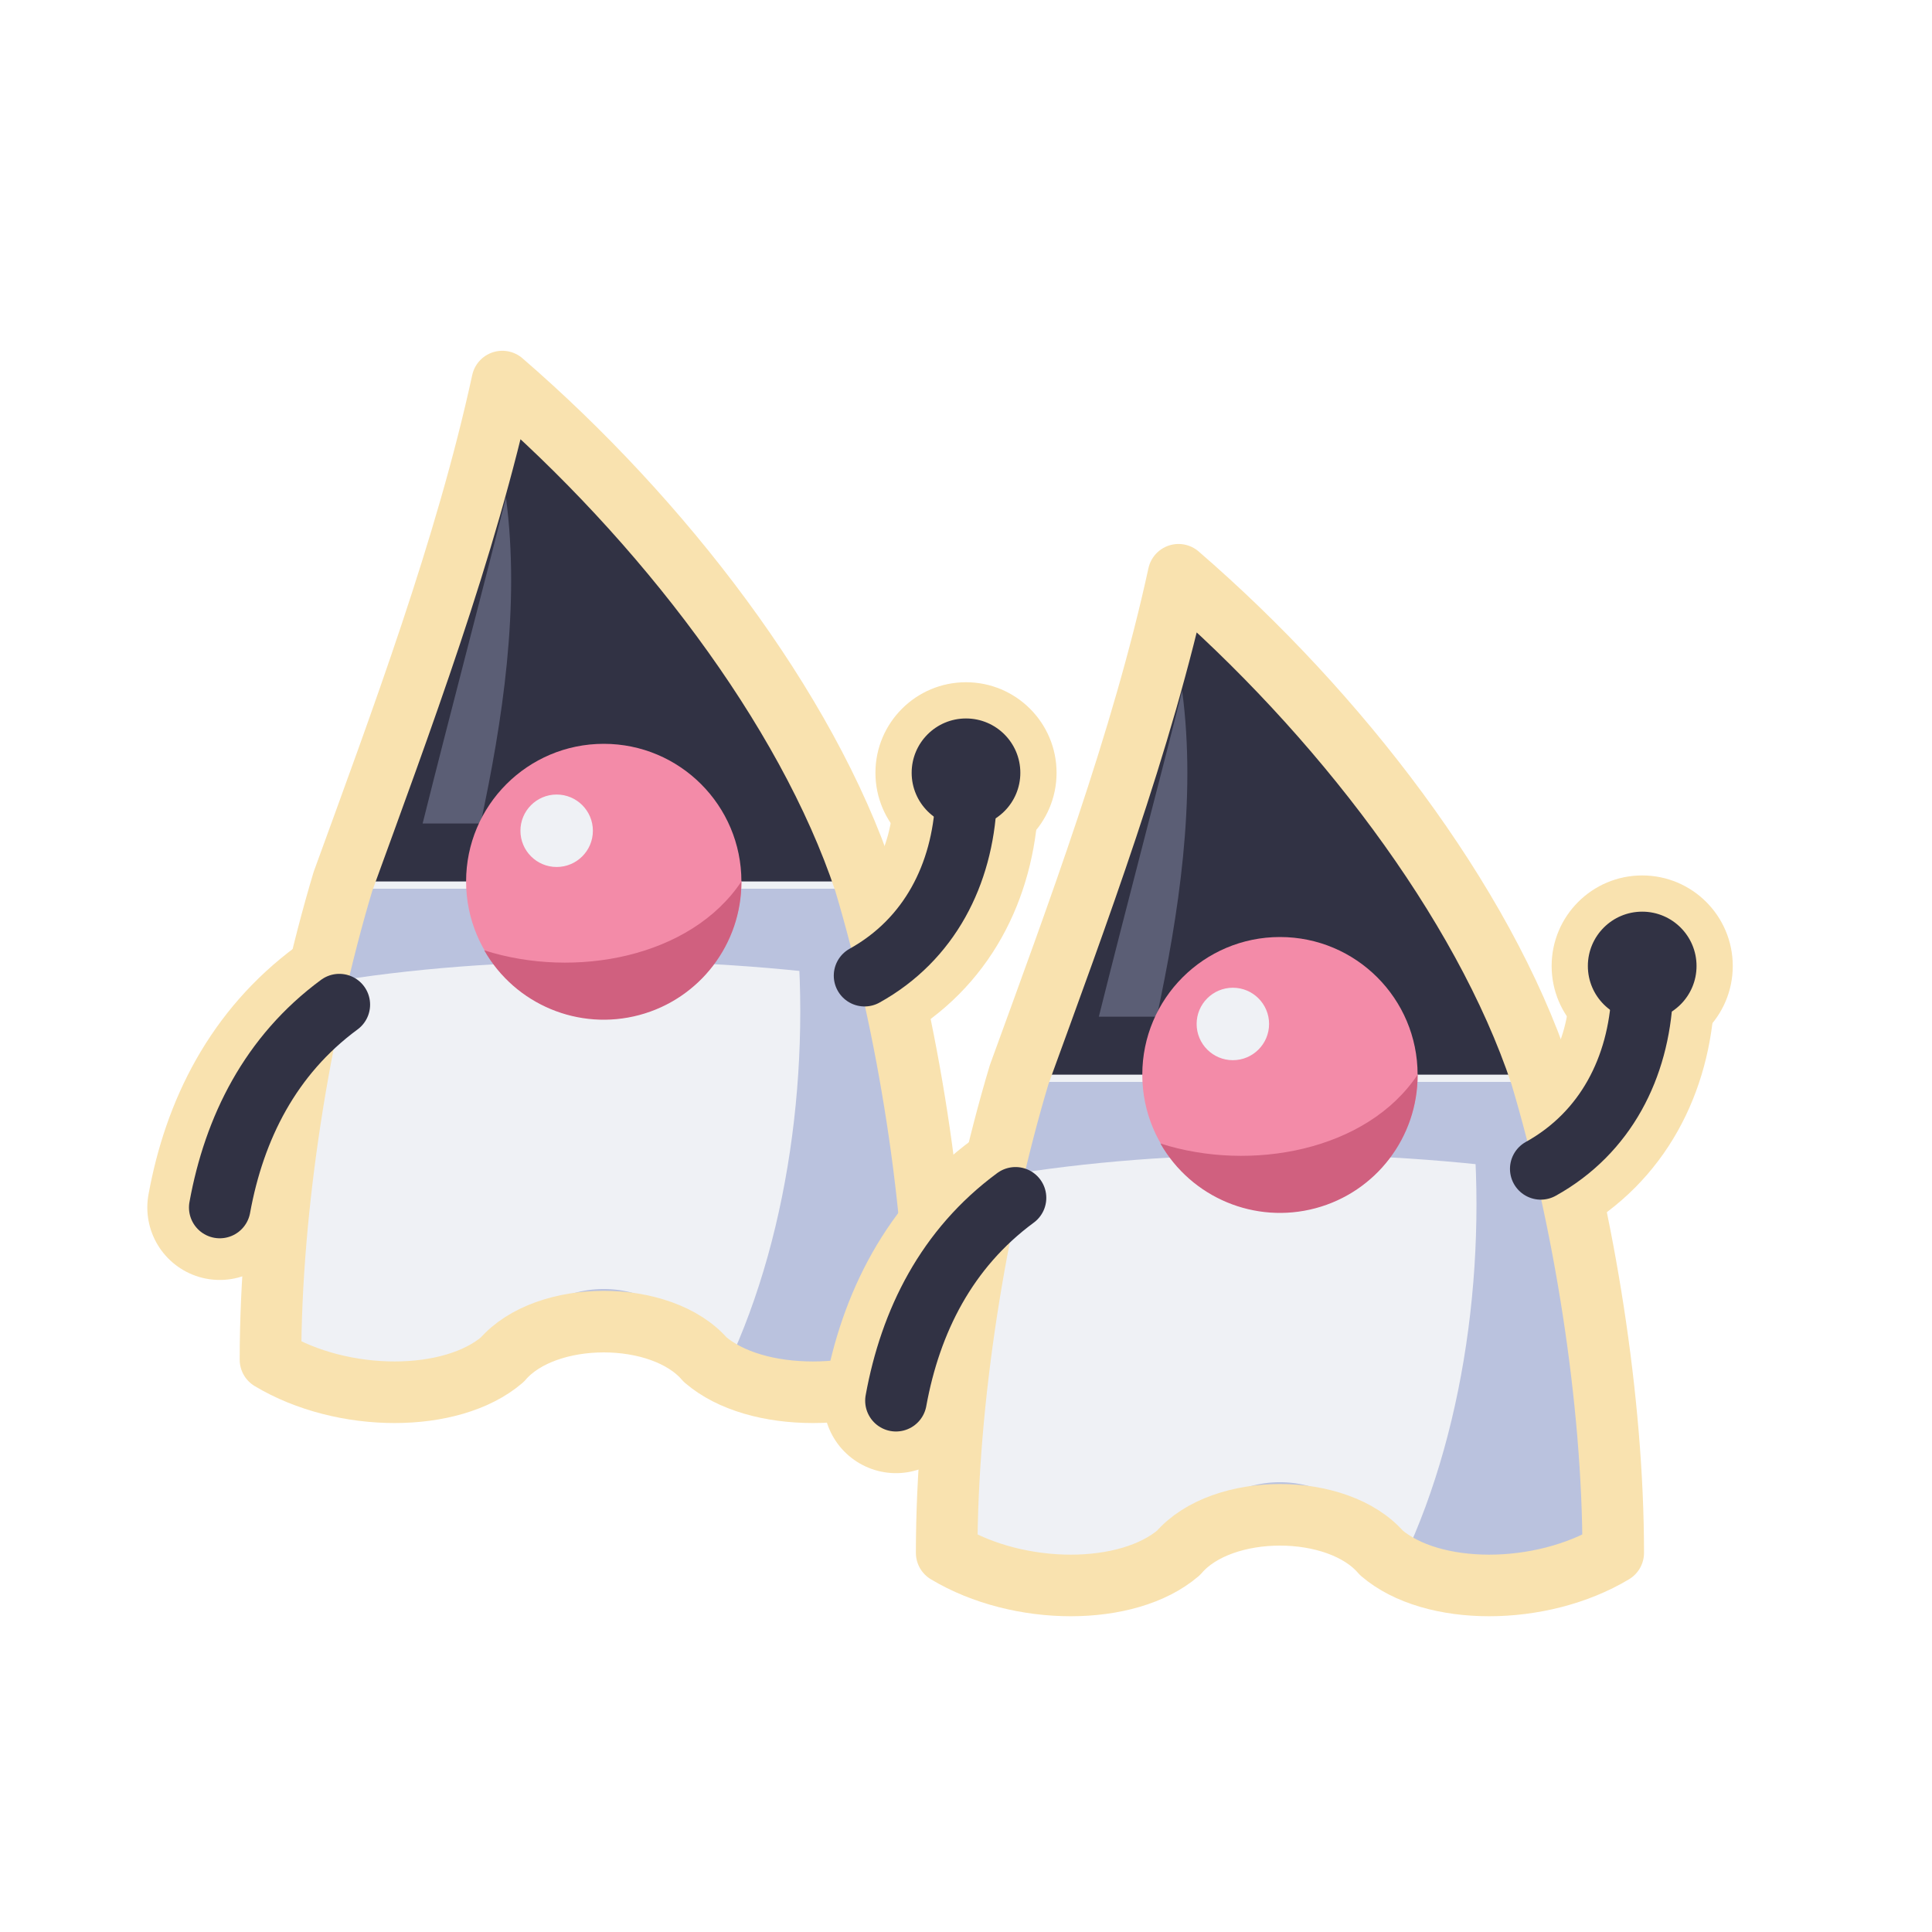
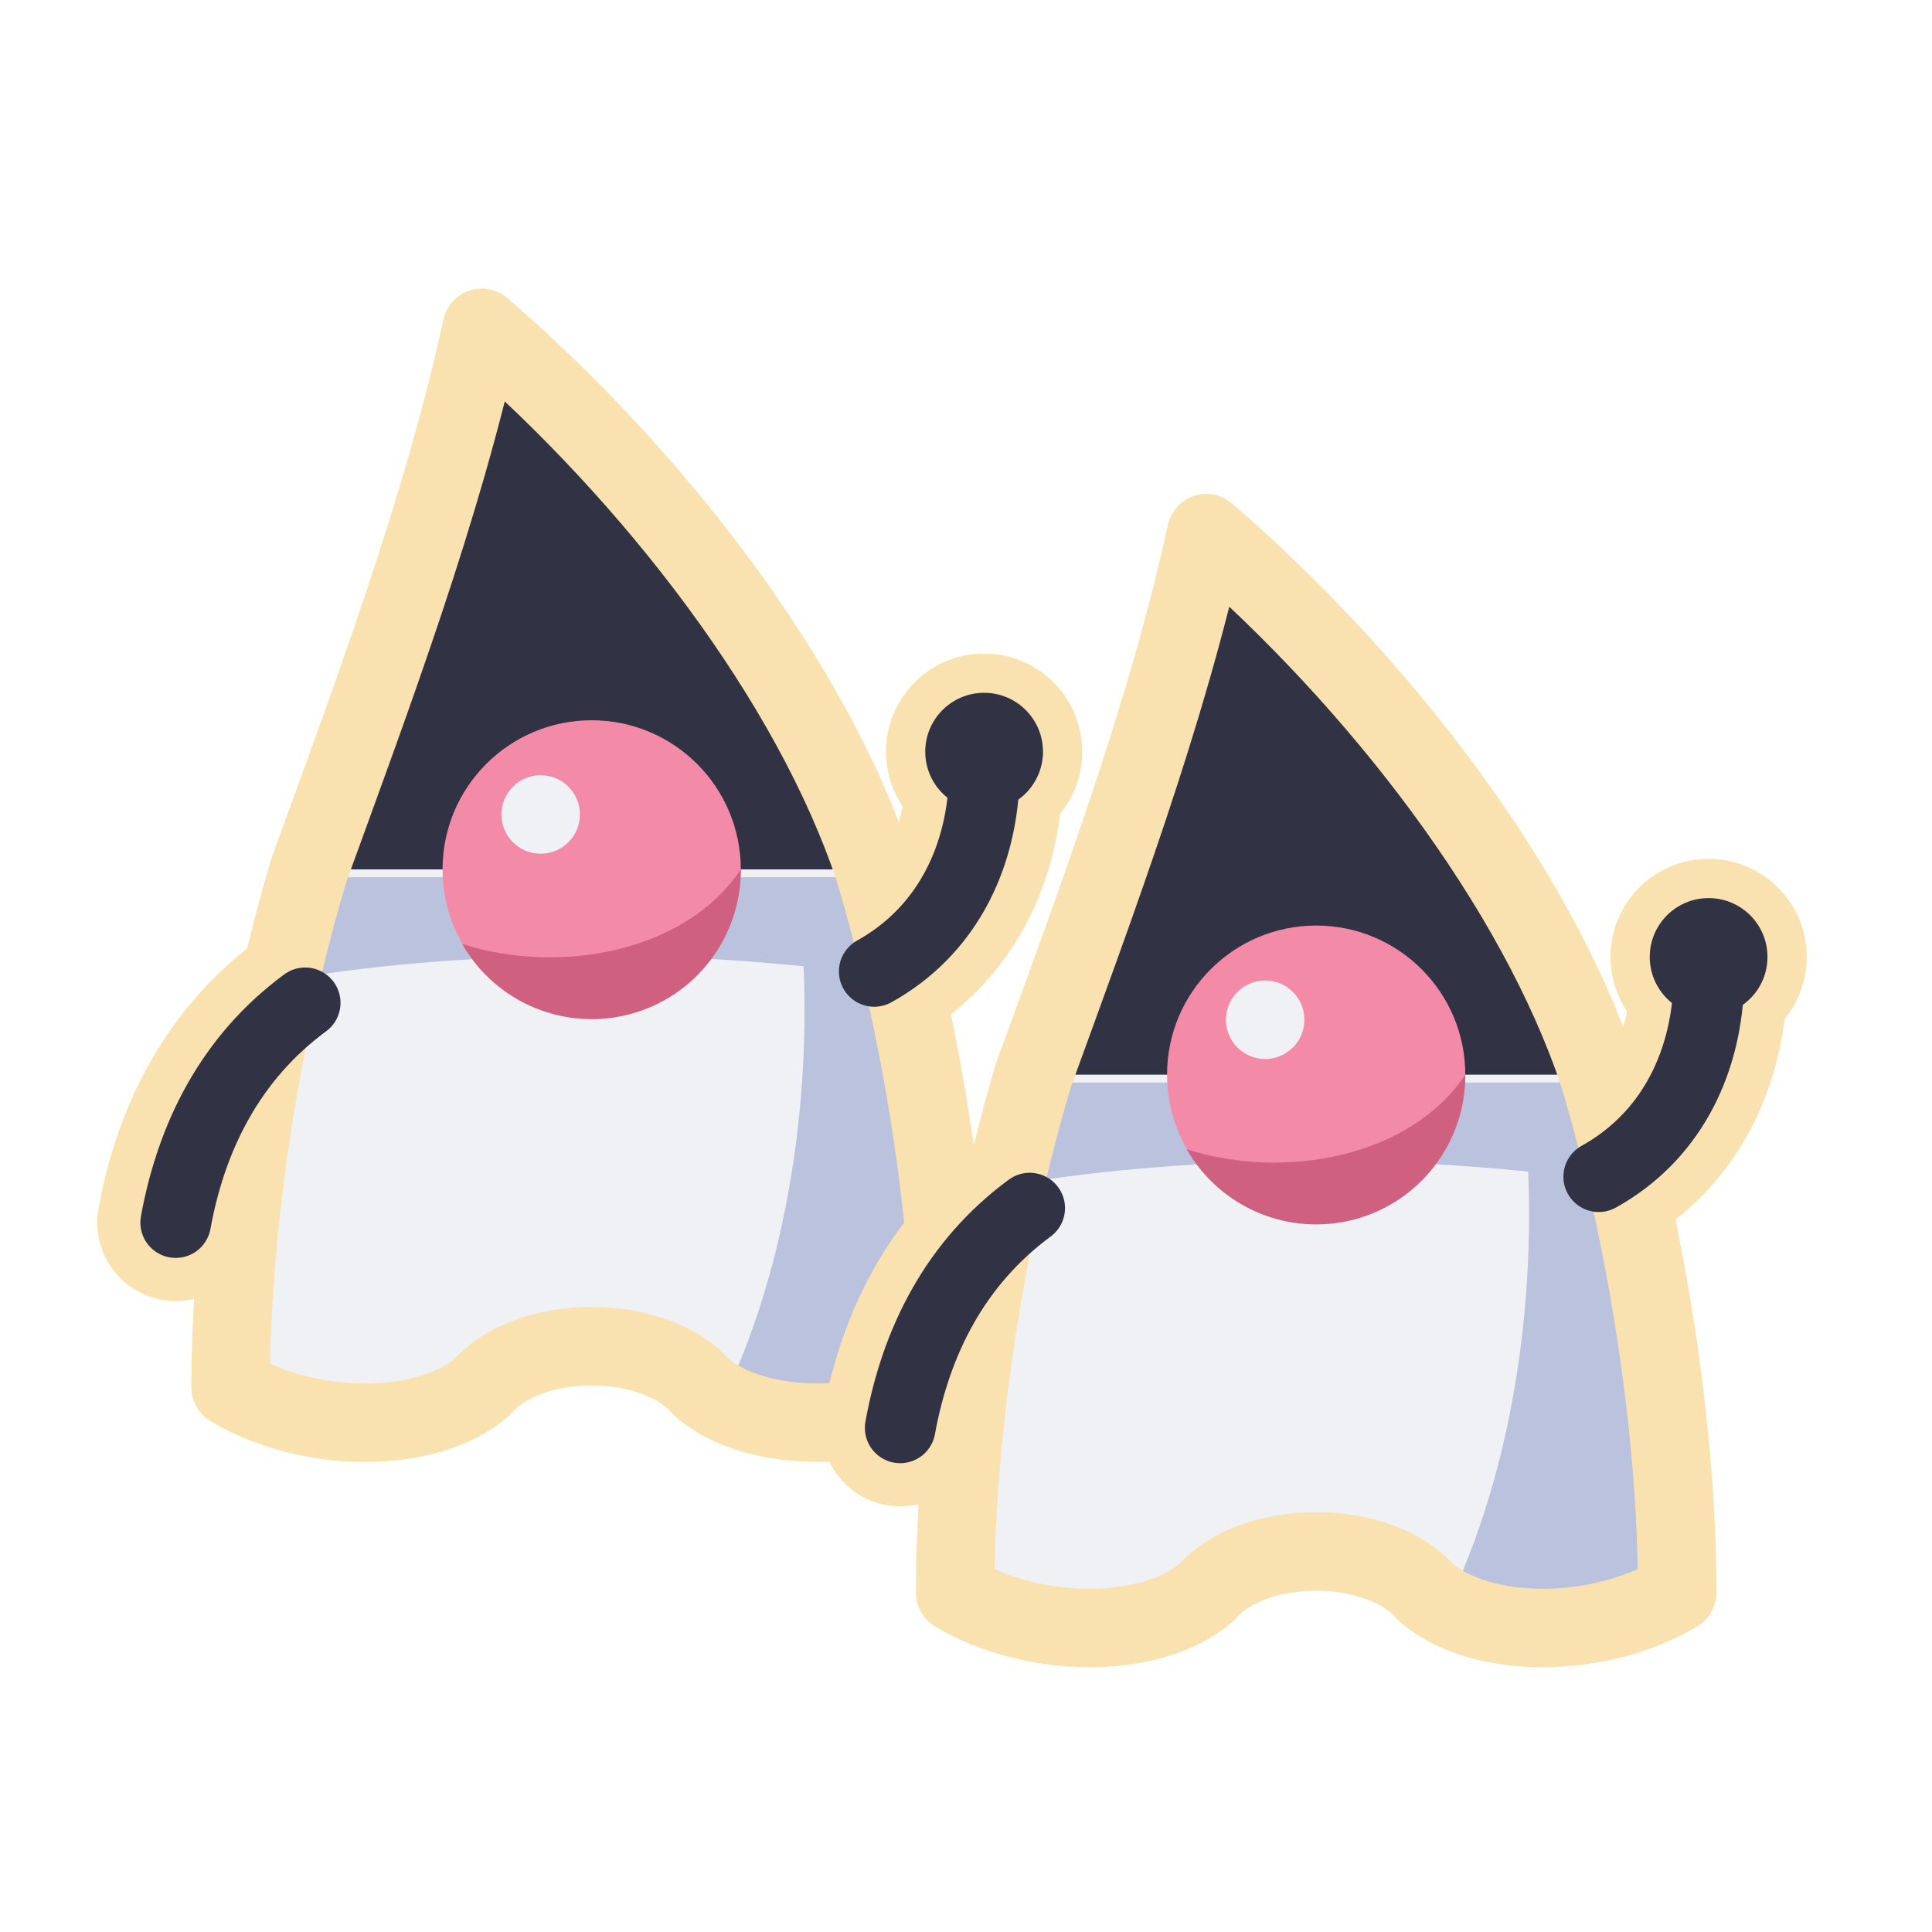
<svg xmlns="http://www.w3.org/2000/svg" width="16" height="16" viewBox="0 0 16 16">
-   <g transform="translate(5 7.3) scale(0.6) translate(-8 -8)">
+   <g transform="translate(4.9 7.2) scale(0.65) translate(-8 -8)">
    <path d="M4.35 9.7C3.4 10.4 2.9 11.4 2.7 12.5" fill="none" stroke="#f9e2af" stroke-width="2" stroke-linecap="round" stroke-linejoin="round" />
    <path d="M11.6 9.3C12.5 8.8 12.95 7.9 13 6.9" fill="none" stroke="#f9e2af" stroke-width="2" stroke-linecap="round" stroke-linejoin="round" />
    <circle cx="13" cy="6.5" r="1.25" fill="#f9e2af" />
    <path d="M4.4 8C5.2 5.8 6.1 3.4 6.6 1.1C8.8 3 10.8 5.6 11.6 8C12.2 10 12.6 12.5 12.6 14.6C11.6 15.2 10.1 15.2 9.4 14.6C8.8 13.9 7.2 13.9 6.6 14.6C5.9 15.2 4.4 15.2 3.4 14.6C3.4 12.5 3.8 10 4.4 8Z" fill="#eff1f5" />
    <path d="M11.6 8.1C12.2 10 12.6 12.5 12.6 14.6C11.6 15.2 10.4 15.2 9.7 14.7C10.6 12.8 10.9 10.3 10.6 8.1Z" fill="#bac2de" />
    <path d="M4.35 8.1H11.65C11.75 8.5 11.85 8.9 11.95 9.4C9.5 9 6.5 9 4.15 9.4C4.2 8.9 4.25 8.5 4.35 8.1Z" fill="#bac2de" />
-     <path d="M6.6 14.6C7.2 13.9 8.8 13.9 9.4 14.6C8.9 13.3 7.1 13.3 6.6 14.6Z" fill="#bac2de" />
    <path d="M4.4 8C5.2 5.8 6.1 3.4 6.6 1.1C8.8 3 10.8 5.6 11.6 8Z" fill="#313244" />
-     <path d="M5.5 7.2C5.9 5.6 6.3 4.1 6.65 2.7C6.85 4.2 6.6 5.8 6.3 7.2Z" fill="#5b5e75" />
-     <path d="M4.4 8C5.2 5.8 6.1 3.4 6.6 1.1C8.8 3 10.8 5.6 11.6 8C12.2 10 12.6 12.5 12.6 14.6C11.6 15.2 10.1 15.2 9.4 14.6C8.8 13.9 7.2 13.9 6.6 14.6C5.9 15.2 4.4 15.2 3.4 14.6C3.4 12.5 3.8 10 4.4 8Z" fill="none" stroke="#f9e2af" stroke-width="0.85" stroke-linejoin="round" />
-     <path d="M4.35 9.7C3.4 10.4 2.9 11.4 2.7 12.5" fill="none" stroke="#313244" stroke-width="0.85" stroke-linecap="round" stroke-linejoin="round" />
-     <path d="M11.6 9.3C12.5 8.8 12.95 7.9 13 6.9" fill="none" stroke="#313244" stroke-width="0.85" stroke-linecap="round" stroke-linejoin="round" />
+     <path d="M4.4 8C5.2 5.8 6.1 3.4 6.6 1.1C8.8 3 10.8 5.6 11.6 8C12.2 10 12.6 12.5 12.6 14.6C11.6 15.2 10.1 15.2 9.4 14.6C8.8 13.9 7.2 13.9 6.6 14.6C5.9 15.2 4.4 15.2 3.4 14.6C3.4 12.5 3.8 10 4.4 8Z" fill="none" stroke="#f9e2af" stroke-width="1" stroke-linejoin="round" />
+     <path d="M4.35 9.7C3.4 10.4 2.9 11.4 2.7 12.5" fill="none" stroke="#313244" stroke-width="0.9" stroke-linecap="round" stroke-linejoin="round" />
+     <path d="M11.6 9.3C12.5 8.8 12.95 7.9 13 6.9" fill="none" stroke="#313244" stroke-width="0.9" stroke-linecap="round" stroke-linejoin="round" />
    <circle cx="13" cy="6.5" r="0.75" fill="#313244" />
    <circle cx="8" cy="8" r="1.9" fill="#f38ba8" />
    <path d="M9.9 8A1.9 1.9 0 0 1 6.35 8.95C7.6 9.35 9.2 9.05 9.9 8Z" fill="#d0607f" />
    <circle cx="7.35" cy="7.3" r="0.5" fill="#eff1f5" />
  </g>
-   <g transform="translate(10.6 8.9) scale(0.6) translate(-8 -8)">
+   <g transform="translate(10.9 8.9) scale(0.65) translate(-8 -8)">
    <path d="M4.35 9.7C3.4 10.4 2.9 11.4 2.7 12.5" fill="none" stroke="#f9e2af" stroke-width="2" stroke-linecap="round" stroke-linejoin="round" />
    <path d="M11.6 9.3C12.5 8.8 12.95 7.9 13 6.9" fill="none" stroke="#f9e2af" stroke-width="2" stroke-linecap="round" stroke-linejoin="round" />
    <circle cx="13" cy="6.5" r="1.25" fill="#f9e2af" />
    <path d="M4.4 8C5.2 5.8 6.1 3.4 6.6 1.1C8.8 3 10.8 5.6 11.6 8C12.2 10 12.6 12.5 12.6 14.6C11.6 15.2 10.1 15.2 9.4 14.6C8.8 13.9 7.2 13.9 6.6 14.6C5.9 15.2 4.4 15.2 3.4 14.6C3.4 12.5 3.8 10 4.4 8Z" fill="#eff1f5" />
    <path d="M11.6 8.1C12.2 10 12.6 12.5 12.6 14.6C11.6 15.2 10.4 15.2 9.7 14.7C10.6 12.8 10.9 10.3 10.6 8.1Z" fill="#bac2de" />
    <path d="M4.35 8.1H11.65C11.75 8.5 11.85 8.9 11.95 9.4C9.5 9 6.5 9 4.15 9.4C4.2 8.9 4.25 8.5 4.35 8.1Z" fill="#bac2de" />
-     <path d="M6.6 14.6C7.2 13.9 8.8 13.9 9.4 14.6C8.9 13.3 7.1 13.3 6.6 14.6Z" fill="#bac2de" />
    <path d="M4.4 8C5.2 5.8 6.1 3.4 6.6 1.1C8.8 3 10.8 5.6 11.6 8Z" fill="#313244" />
-     <path d="M5.5 7.2C5.9 5.6 6.3 4.1 6.65 2.7C6.85 4.2 6.6 5.8 6.3 7.2Z" fill="#5b5e75" />
-     <path d="M4.4 8C5.2 5.8 6.1 3.4 6.6 1.1C8.8 3 10.8 5.6 11.6 8C12.2 10 12.6 12.5 12.6 14.6C11.6 15.2 10.1 15.2 9.4 14.6C8.8 13.9 7.2 13.9 6.6 14.6C5.9 15.2 4.4 15.2 3.4 14.6C3.4 12.5 3.8 10 4.4 8Z" fill="none" stroke="#f9e2af" stroke-width="0.85" stroke-linejoin="round" />
-     <path d="M4.35 9.7C3.4 10.4 2.9 11.4 2.7 12.5" fill="none" stroke="#313244" stroke-width="0.85" stroke-linecap="round" stroke-linejoin="round" />
-     <path d="M11.6 9.3C12.5 8.8 12.95 7.9 13 6.9" fill="none" stroke="#313244" stroke-width="0.85" stroke-linecap="round" stroke-linejoin="round" />
+     <path d="M4.4 8C5.2 5.8 6.1 3.4 6.6 1.1C8.8 3 10.8 5.6 11.6 8C12.2 10 12.6 12.5 12.6 14.6C11.6 15.2 10.1 15.2 9.4 14.6C8.8 13.9 7.2 13.9 6.6 14.6C5.9 15.2 4.4 15.2 3.4 14.6C3.4 12.5 3.8 10 4.4 8Z" fill="none" stroke="#f9e2af" stroke-width="1" stroke-linejoin="round" />
+     <path d="M4.35 9.7C3.4 10.4 2.9 11.4 2.7 12.5" fill="none" stroke="#313244" stroke-width="0.9" stroke-linecap="round" stroke-linejoin="round" />
+     <path d="M11.6 9.3C12.5 8.8 12.95 7.9 13 6.9" fill="none" stroke="#313244" stroke-width="0.9" stroke-linecap="round" stroke-linejoin="round" />
    <circle cx="13" cy="6.5" r="0.75" fill="#313244" />
    <circle cx="8" cy="8" r="1.9" fill="#f38ba8" />
    <path d="M9.9 8A1.9 1.9 0 0 1 6.35 8.95C7.6 9.35 9.2 9.05 9.9 8Z" fill="#d0607f" />
    <circle cx="7.35" cy="7.3" r="0.5" fill="#eff1f5" />
  </g>
</svg>
